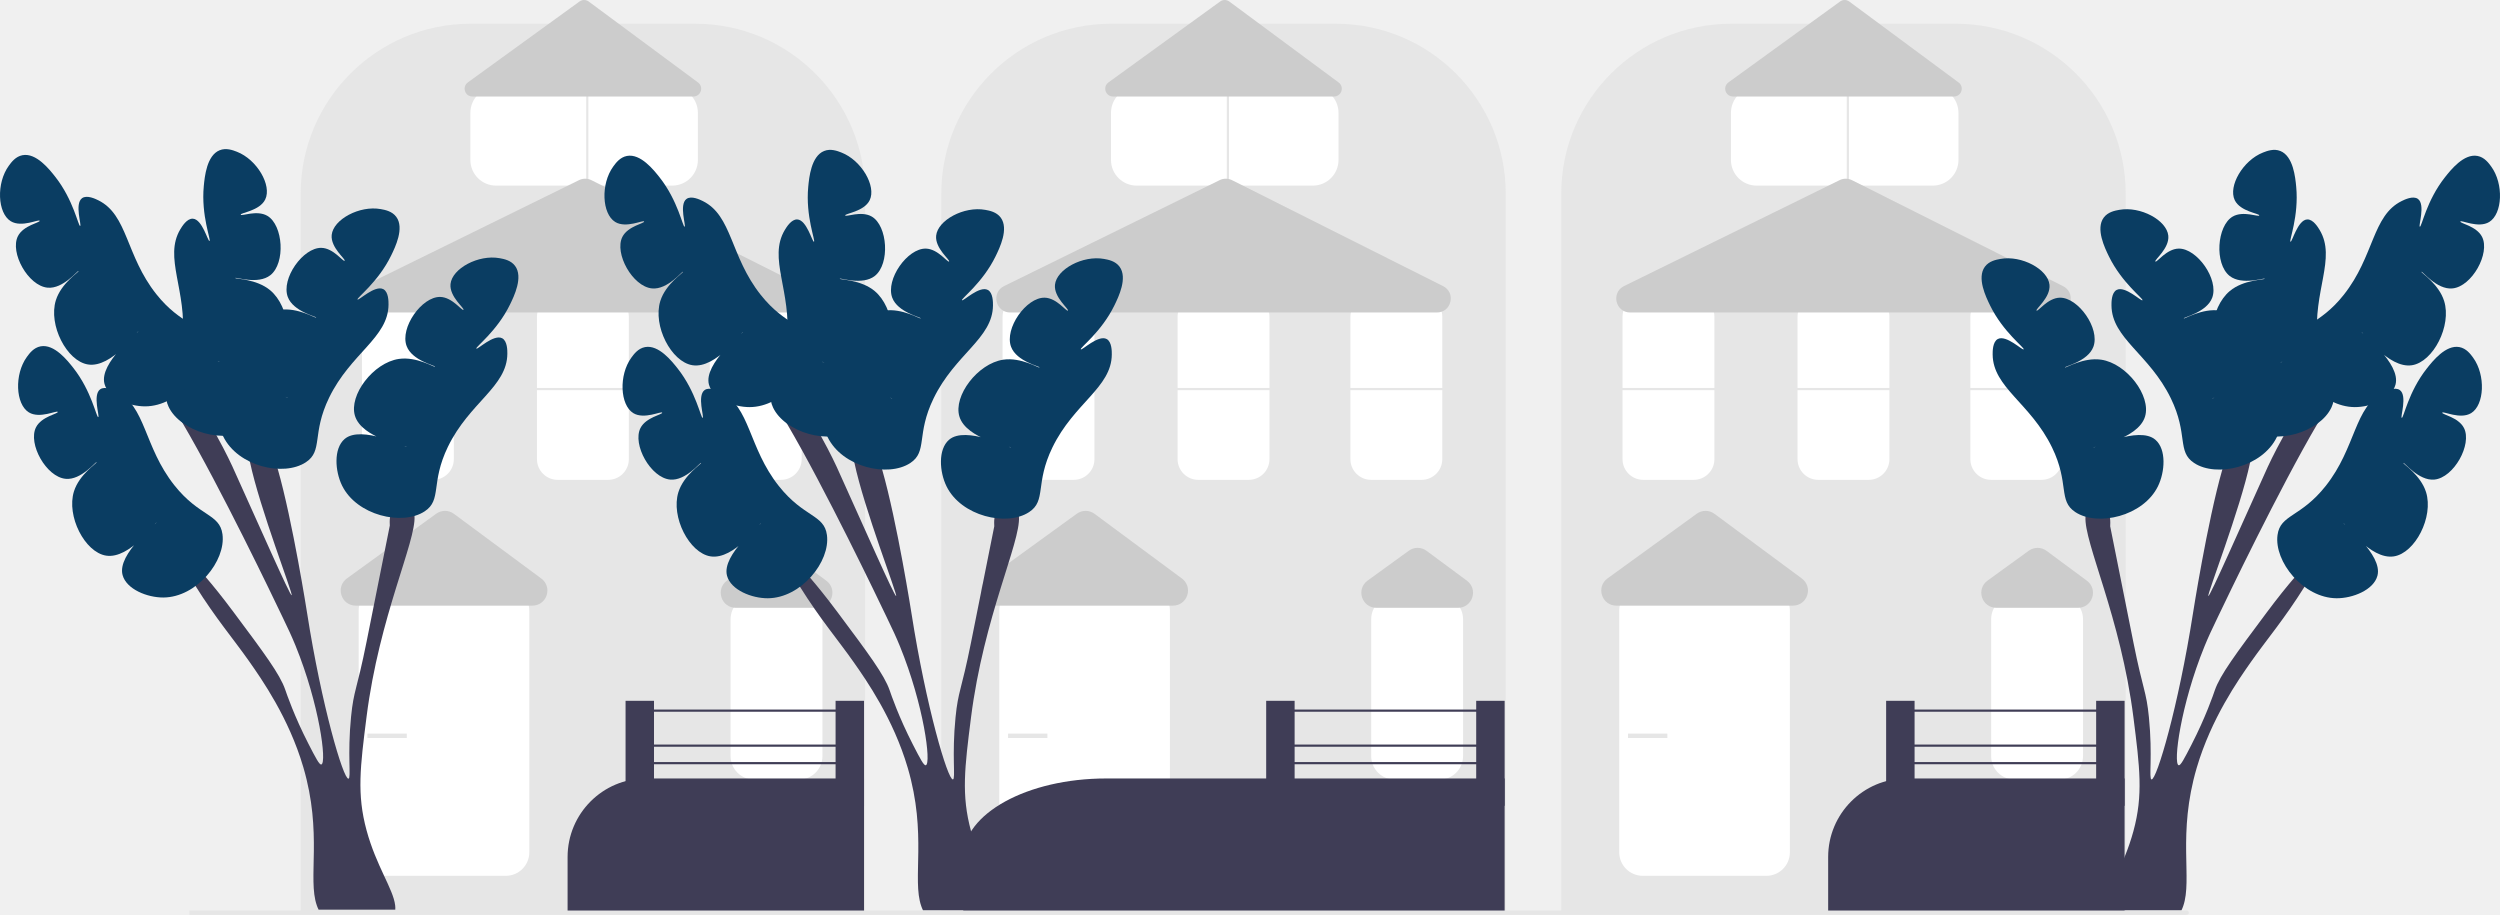
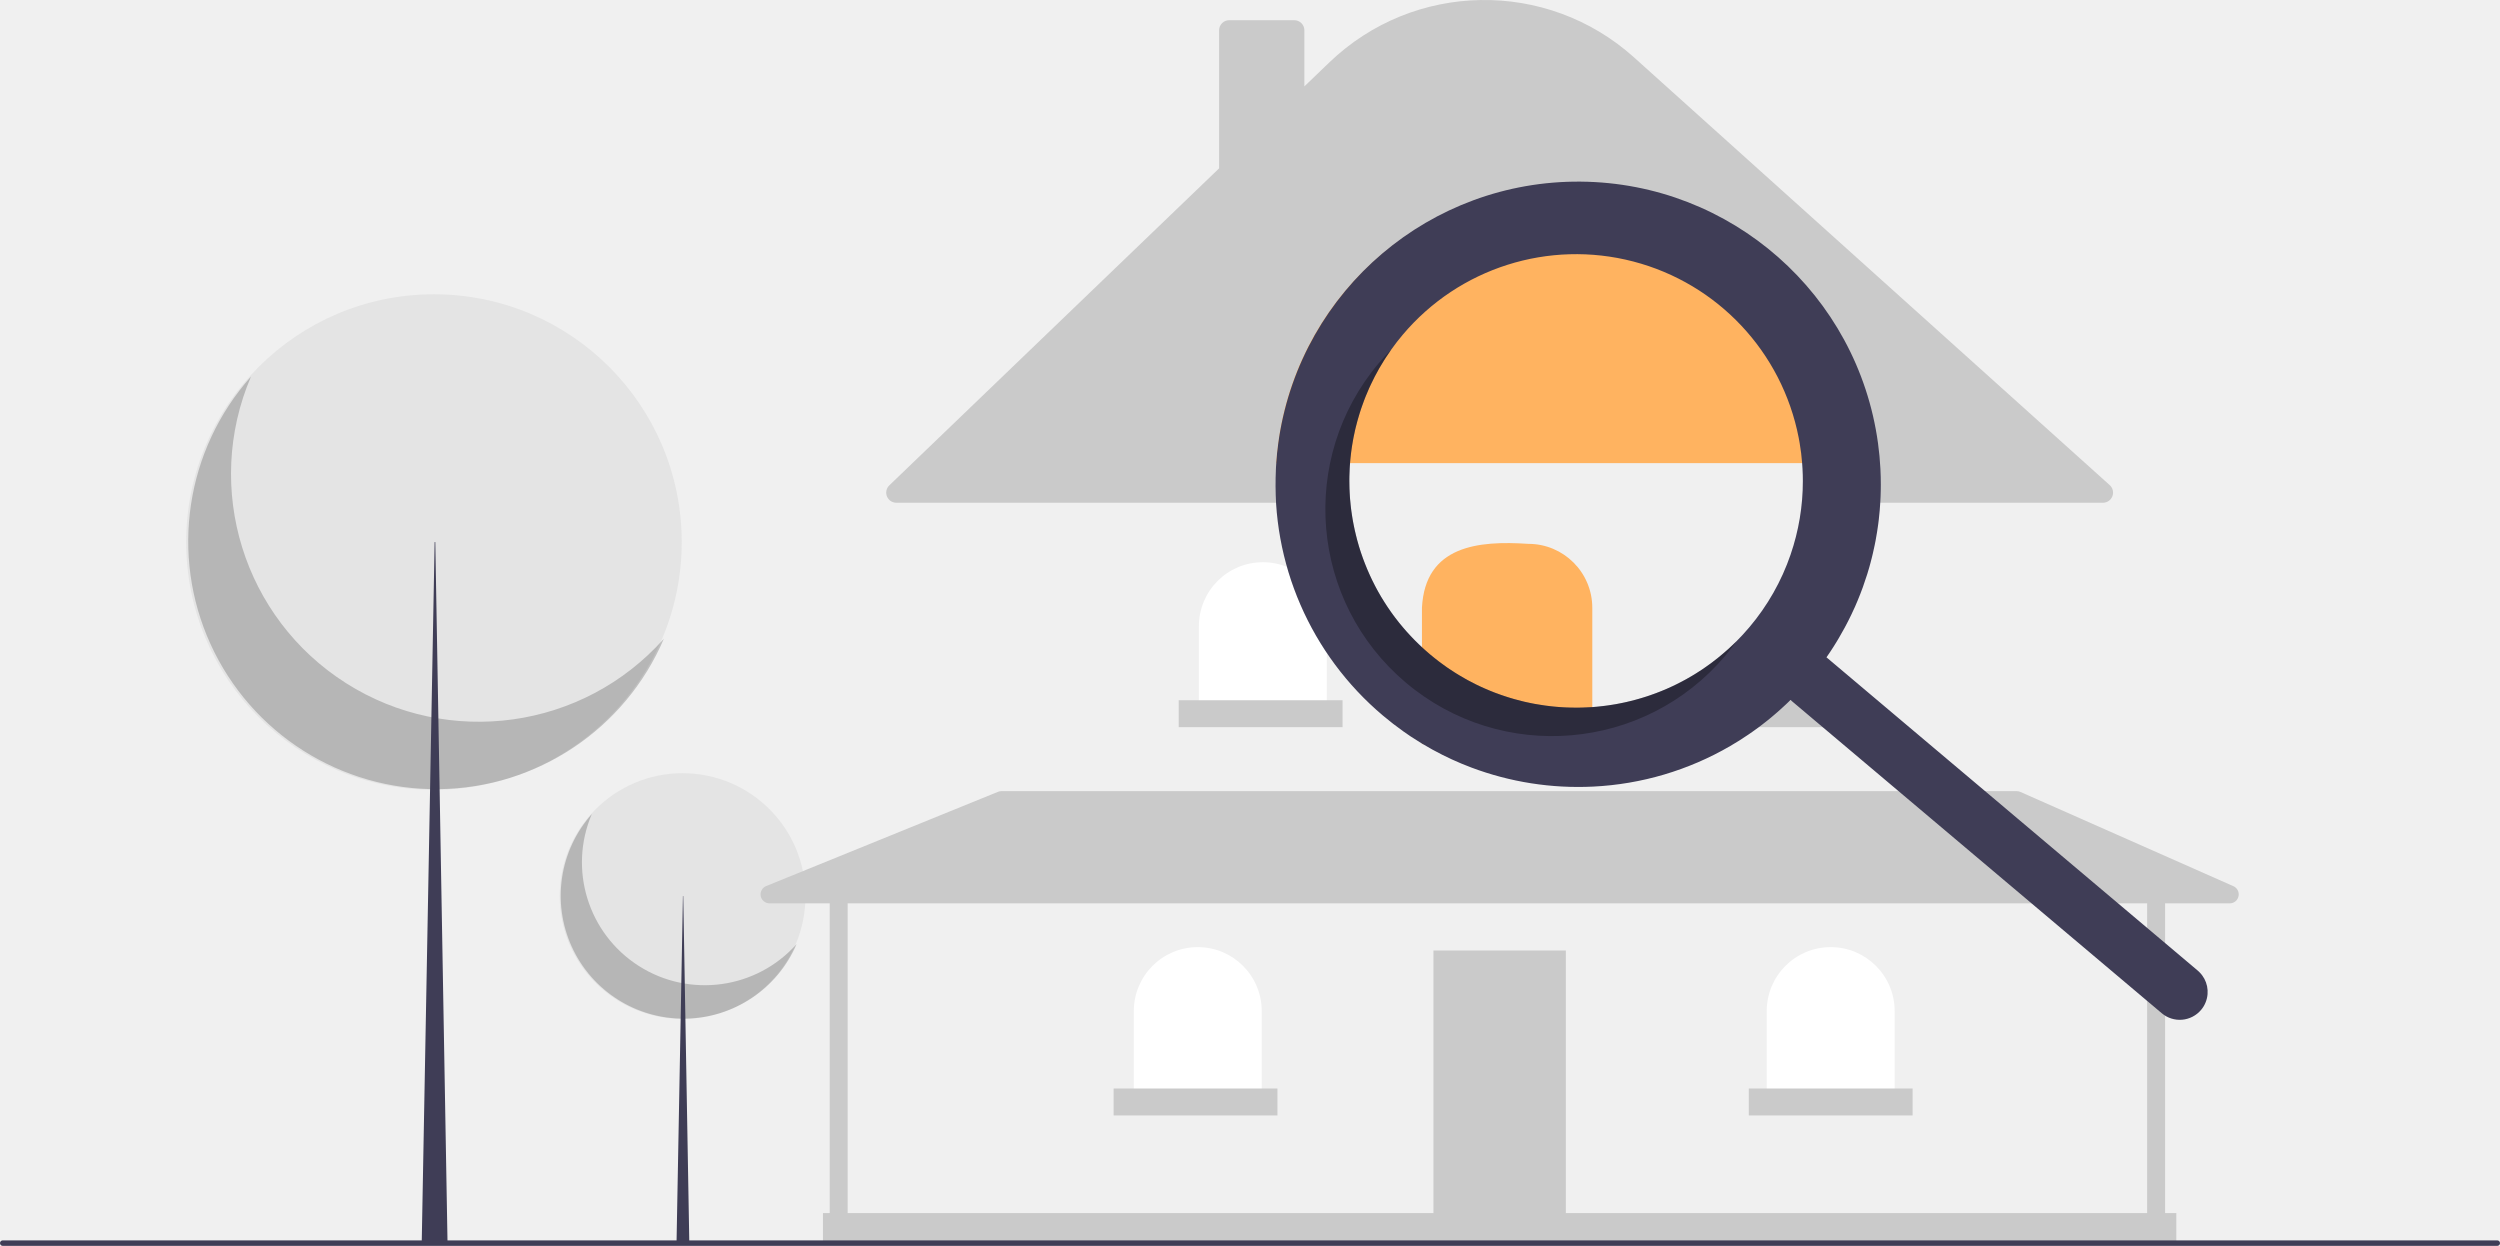
- <svg xmlns="http://www.w3.org/2000/svg" width="967.814" height="354.159" viewBox="0 0 967.814 354.159">
-   <g>
-     <path d="M582.907,353.449h-218.5V74.923c0-36.248,29.49-65.738,65.738-65.738h87.024c36.248,0,65.738,29.49,65.738,65.738V353.449Z" fill="#e6e6e6" />
-     <path d="M508.239,71.855h-68.214c-5.476,0-9.932-4.455-9.932-9.932v-18.246c0-5.477,4.455-9.932,9.932-9.932h68.214c5.477,0,9.932,4.455,9.932,9.932v18.246c0,5.477-4.455,9.932-9.932,9.932Z" fill="#fff" />
-     <rect x="407.175" y="82.441" width="136.351" height=".847" transform="translate(558.2154 -392.4859) rotate(90)" fill="#e6e6e6" />
-     <path d="M557.296,301.788h-17.378c-5.016,0-9.096-4.081-9.096-9.096v-52.948c0-5.015,4.08-9.096,9.096-9.096h17.378c5.016,0,9.096,4.081,9.096,9.096v52.948c0,5.015-4.08,9.096-9.096,9.096Z" fill="#fff" />
-     <path d="M443.812,339.052h-47.866c-5.016,0-9.096-4.081-9.096-9.096v-93.599c0-5.015,4.08-9.096,9.096-9.096h47.866c5.016,0,9.096,4.081,9.096,9.096v93.599c0,5.015-4.08,9.096-9.096,9.096Z" fill="#fff" />
-     <path d="M454.079,234.46h-68.355c-2.573,0-4.748-1.581-5.541-4.029-.793-2.447,.04-5.004,2.123-6.514l34.544-25.033c2.067-1.496,4.834-1.482,6.884,.036l33.811,25.033c2.057,1.523,2.867,4.077,2.066,6.506-.802,2.43-2.973,4-5.532,4Z" fill="#ccc" />
-     <path d="M564.416,235.307h-31.572c-2.573,0-4.748-1.581-5.541-4.029-.794-2.447,.04-5.004,2.123-6.514l15.955-11.562c2.067-1.497,4.833-1.483,6.884,.036l15.617,11.562c2.056,1.522,2.867,4.076,2.066,6.506-.802,2.43-2.973,4-5.532,4Z" fill="#ccc" />
-     <g>
-       <path d="M550.333,185.763h-19.542c-4.419,0-8.014-3.595-8.014-8.014v-55.111c0-4.419,3.595-8.014,8.014-8.014h19.542c4.419,0,8.014,3.595,8.014,8.014v55.111c0,4.419-3.595,8.014-8.014,8.014Z" fill="#fff" />
-       <path d="M483.428,185.763h-19.542c-4.419,0-8.014-3.595-8.014-8.014v-55.111c0-4.419,3.595-8.014,8.014-8.014h19.542c4.419,0,8.014,3.595,8.014,8.014v55.111c0,4.419-3.595,8.014-8.014,8.014Z" fill="#fff" />
-       <path d="M415.676,185.763h-19.542c-4.419,0-8.014-3.595-8.014-8.014v-55.111c0-4.419,3.595-8.014,8.014-8.014h19.542c4.419,0,8.014,3.595,8.014,8.014v55.111c0,4.419-3.595,8.014-8.014,8.014Z" fill="#fff" />
-       <path d="M556.231,120.975h-165.149c-2.958,0-4.769-2.095-5.251-4.17-.483-2.077,.219-4.756,2.874-6.061l83.46-41.013c1.504-.739,3.297-.732,4.797,.021l81.689,41.013c2.314,1.163,3.424,3.542,2.827,6.062-.598,2.519-2.656,4.148-5.246,4.148Z" fill="#ccc" />
-     </g>
-     <path d="M582.483,353.026h-209.577v-21.269c0-16.758,24.807-30.392,55.3-30.392h154.276v51.661Z" fill="#3f3d56" />
-     <rect x="490.171" y="271.3" width="11.01" height="40.651" fill="#3f3d56" />
-     <rect x="571.474" y="271.3" width="11.01" height="40.651" fill="#3f3d56" />
-     <rect x="499.487" y="274.687" width="75.374" height=".847" fill="#3f3d56" />
-     <rect x="383.462" y="150.193" width="182.93" height=".847" fill="#e6e6e6" />
-     <rect x="499.487" y="288.238" width="75.374" height=".847" fill="#3f3d56" />
-     <rect x="499.487" y="295.013" width="75.374" height=".847" fill="#3f3d56" />
-     <path d="M516.428,37.359h-85.542c-1.332,0-2.457-.818-2.868-2.085-.411-1.266,.021-2.589,1.099-3.371L472.346,.576c1.069-.773,2.501-.768,3.563,.019l42.312,31.327c1.064,.787,1.484,2.109,1.069,3.367-.415,1.257-1.539,2.07-2.863,2.07Z" fill="#ccc" />
-     <rect x="390.237" y="284.003" width="15.244" height="1.694" fill="#e6e6e6" />
-   </g>
-   <g>
-     <path d="M334.907,353.449H116.407V74.923c0-36.248,29.49-65.738,65.738-65.738h87.024c36.248,0,65.738,29.49,65.738,65.738V353.449Z" fill="#e6e6e6" />
-     <path d="M260.239,71.855h-68.214c-5.476,0-9.932-4.455-9.932-9.932v-18.246c0-5.477,4.455-9.932,9.932-9.932h68.214c5.477,0,9.932,4.455,9.932,9.932v18.246c0,5.477-4.455,9.932-9.932,9.932Z" fill="#fff" />
-     <rect x="159.175" y="82.441" width="136.351" height=".847" transform="translate(310.2154 -144.4859) rotate(90)" fill="#e6e6e6" />
-     <path d="M309.296,301.788h-17.378c-5.016,0-9.096-4.081-9.096-9.096v-52.948c0-5.015,4.08-9.096,9.096-9.096h17.378c5.016,0,9.096,4.081,9.096,9.096v52.948c0,5.015-4.08,9.096-9.096,9.096Z" fill="#fff" />
-     <path d="M195.812,339.052h-47.866c-5.016,0-9.096-4.081-9.096-9.096v-93.599c0-5.015,4.08-9.096,9.096-9.096h47.866c5.016,0,9.096,4.081,9.096,9.096v93.599c0,5.015-4.08,9.096-9.096,9.096Z" fill="#fff" />
-     <path d="M206.079,234.46h-68.355c-2.573,0-4.748-1.581-5.541-4.029-.793-2.447,.04-5.004,2.123-6.514l34.544-25.033c2.067-1.496,4.834-1.482,6.884,.036l33.811,25.033c2.057,1.523,2.867,4.077,2.066,6.506-.802,2.43-2.973,4-5.532,4Z" fill="#ccc" />
-     <path d="M316.416,235.307h-31.572c-2.573,0-4.748-1.581-5.541-4.029-.794-2.447,.04-5.004,2.123-6.514l15.955-11.562c2.067-1.497,4.833-1.483,6.884,.036l15.617,11.562c2.056,1.522,2.867,4.076,2.066,6.506-.802,2.43-2.973,4-5.532,4Z" fill="#ccc" />
-     <g>
-       <path d="M302.333,185.763h-19.542c-4.419,0-8.014-3.595-8.014-8.014v-55.111c0-4.419,3.595-8.014,8.014-8.014h19.542c4.419,0,8.014,3.595,8.014,8.014v55.111c0,4.419-3.595,8.014-8.014,8.014Z" fill="#fff" />
-       <path d="M235.428,185.763h-19.542c-4.419,0-8.014-3.595-8.014-8.014v-55.111c0-4.419,3.595-8.014,8.014-8.014h19.542c4.419,0,8.014,3.595,8.014,8.014v55.111c0,4.419-3.595,8.014-8.014,8.014Z" fill="#fff" />
-       <path d="M167.676,185.763h-19.542c-4.419,0-8.014-3.595-8.014-8.014v-55.111c0-4.419,3.595-8.014,8.014-8.014h19.542c4.419,0,8.014,3.595,8.014,8.014v55.111c0,4.419-3.595,8.014-8.014,8.014Z" fill="#fff" />
-       <path d="M308.231,120.975H143.082c-2.958,0-4.769-2.095-5.251-4.17-.483-2.077,.219-4.756,2.874-6.061l83.46-41.013c1.504-.739,3.297-.732,4.797,.021l81.689,41.013c2.314,1.163,3.424,3.542,2.827,6.062-.598,2.519-2.656,4.148-5.246,4.148Z" fill="#ccc" />
-     </g>
-     <path d="M334.483,353.026h-114.755v-21.269c0-16.758,13.583-30.392,30.28-30.392h84.475v51.661Z" fill="#3f3d56" />
-     <rect x="242.171" y="271.3" width="11.01" height="40.651" fill="#3f3d56" />
-     <rect x="323.474" y="271.3" width="11.01" height="40.651" fill="#3f3d56" />
-     <rect x="251.487" y="274.687" width="75.374" height=".847" fill="#3f3d56" />
-     <rect x="135.462" y="150.193" width="182.93" height=".847" fill="#e6e6e6" />
-     <rect x="251.487" y="288.238" width="75.374" height=".847" fill="#3f3d56" />
-     <rect x="251.487" y="295.013" width="75.374" height=".847" fill="#3f3d56" />
-     <path d="M268.428,37.359h-85.542c-1.332,0-2.457-.818-2.868-2.085-.411-1.266,.021-2.589,1.099-3.371L224.346,.576c1.069-.773,2.501-.768,3.563,.019l42.312,31.327c1.064,.787,1.484,2.109,1.069,3.367-.415,1.257-1.539,2.07-2.863,2.07Z" fill="#ccc" />
-     <rect x="142.237" y="284.003" width="15.244" height="1.694" fill="#e6e6e6" />
-   </g>
-   <g>
-     <path d="M822.907,353.449h-218.5V74.923c0-36.248,29.49-65.738,65.738-65.738h87.024c36.248,0,65.738,29.49,65.738,65.738V353.449Z" fill="#e6e6e6" />
-     <path d="M748.239,71.855h-68.214c-5.476,0-9.932-4.455-9.932-9.932v-18.246c0-5.477,4.455-9.932,9.932-9.932h68.214c5.477,0,9.932,4.455,9.932,9.932v18.246c0,5.477-4.455,9.932-9.932,9.932Z" fill="#fff" />
-     <rect x="647.175" y="82.441" width="136.351" height=".847" transform="translate(798.2154 -632.4859) rotate(90)" fill="#e6e6e6" />
-     <path d="M797.296,301.788h-17.378c-5.016,0-9.096-4.081-9.096-9.096v-52.948c0-5.015,4.08-9.096,9.096-9.096h17.378c5.016,0,9.096,4.081,9.096,9.096v52.948c0,5.015-4.08,9.096-9.096,9.096Z" fill="#fff" />
-     <path d="M683.812,339.052h-47.866c-5.016,0-9.096-4.081-9.096-9.096v-93.599c0-5.015,4.08-9.096,9.096-9.096h47.866c5.016,0,9.096,4.081,9.096,9.096v93.599c0,5.015-4.08,9.096-9.096,9.096Z" fill="#fff" />
-     <path d="M694.079,234.46h-68.355c-2.573,0-4.748-1.581-5.541-4.029-.793-2.447,.04-5.004,2.123-6.514l34.544-25.033c2.067-1.496,4.834-1.482,6.884,.036l33.811,25.033c2.057,1.523,2.867,4.077,2.066,6.506-.802,2.43-2.973,4-5.532,4Z" fill="#ccc" />
-     <path d="M804.416,235.307h-31.572c-2.573,0-4.748-1.581-5.541-4.029-.794-2.447,.04-5.004,2.123-6.514l15.955-11.562c2.067-1.497,4.833-1.483,6.884,.036l15.617,11.562c2.056,1.522,2.867,4.076,2.066,6.506-.802,2.43-2.973,4-5.532,4Z" fill="#ccc" />
-     <g>
-       <path d="M790.333,185.763h-19.542c-4.419,0-8.014-3.595-8.014-8.014v-55.111c0-4.419,3.595-8.014,8.014-8.014h19.542c4.419,0,8.014,3.595,8.014,8.014v55.111c0,4.419-3.595,8.014-8.014,8.014Z" fill="#fff" />
-       <path d="M723.428,185.763h-19.542c-4.419,0-8.014-3.595-8.014-8.014v-55.111c0-4.419,3.595-8.014,8.014-8.014h19.542c4.419,0,8.014,3.595,8.014,8.014v55.111c0,4.419-3.595,8.014-8.014,8.014Z" fill="#fff" />
-       <path d="M655.676,185.763h-19.542c-4.419,0-8.014-3.595-8.014-8.014v-55.111c0-4.419,3.595-8.014,8.014-8.014h19.542c4.419,0,8.014,3.595,8.014,8.014v55.111c0,4.419-3.595,8.014-8.014,8.014Z" fill="#fff" />
-       <path d="M796.231,120.975h-165.149c-2.958,0-4.769-2.095-5.251-4.17-.483-2.077,.219-4.756,2.874-6.061l83.46-41.013c1.504-.739,3.297-.732,4.797,.021l81.689,41.013c2.314,1.163,3.424,3.542,2.827,6.062-.598,2.519-2.656,4.148-5.246,4.148Z" fill="#ccc" />
-     </g>
-     <path d="M822.483,353.026h-114.755v-21.269c0-16.758,13.583-30.392,30.28-30.392h84.475v51.661Z" fill="#3f3d56" />
-     <rect x="730.171" y="271.3" width="11.01" height="40.651" fill="#3f3d56" />
-     <rect x="811.474" y="271.3" width="11.01" height="40.651" fill="#3f3d56" />
-     <rect x="739.487" y="274.687" width="75.374" height=".847" fill="#3f3d56" />
-     <rect x="623.462" y="150.193" width="182.93" height=".847" fill="#e6e6e6" />
-     <rect x="739.487" y="288.238" width="75.374" height=".847" fill="#3f3d56" />
-     <rect x="739.487" y="295.013" width="75.374" height=".847" fill="#3f3d56" />
-     <path d="M756.428,37.359h-85.542c-1.332,0-2.457-.818-2.868-2.085-.411-1.266,.021-2.589,1.099-3.371L712.346,.576c1.069-.773,2.501-.768,3.563,.019l42.312,31.327c1.064,.787,1.484,2.109,1.069,3.367-.415,1.257-1.539,2.07-2.863,2.07Z" fill="#ccc" />
-     <rect x="630.237" y="284.003" width="15.244" height="1.694" fill="#e6e6e6" />
-   </g>
-   <g>
-     <path d="M152.977,350.479c.07,.59,.09,1.14,.05,1.68h-29.69c-.27-.54-.5-1.1-.7-1.68-3.63-10.43,2.34-27.79-5.23-53.53-5.62-19.1-16.11-34.04-21-41-6.01-8.56-12.82-16.46-20.71-29.08-1.71-2.73-3.47-5.69-5.29-8.92-.61-1.08-7.64-13.61-7-14,.3-.18,2.16,2.35,2.79,3.2,5.56,7.52,8.79,10.81,13.42,16.22,2.81,3.28,6.13,7.33,10.79,13.58,11.95,16.01,17.92,24.01,20,30,.55,1.6,3.48,10.26,9,21,2.82,5.48,4.23,8.22,5,8,2.18-.63-.76-23.32-10-46-1.58-3.86-2.76-6.33-5-11-3.64-7.62-23.91-49.97-38.81-75.32-1.87-3.19-3.66-6.1-5.31-8.65-.32-.48-.63-.95-.93-1.4-2.08-3.1-3.92-5.55-5.45-7.13-.81-.84-2.87-3.22-7-8-1.64-1.9-2.84-3.31-3.65-4.34-.12-.15-.23-.3-.32-.43-.98-1.28-1.26-1.9-1.03-2.23,.33-.47,1.6-.2,2.99,.29,.15,.05,.31,.11,.46,.17,1.51,.56,3.04,1.29,3.55,1.54,4.68,2.25,9.25,6.28,13.48,11.07,1.57,1.77,3.08,3.64,4.54,5.56,4.7,6.2,8.8,12.95,11.9,18.5,3.8,6.84,6.08,11.87,6.08,11.87,10.61,23.43,22.38,50.23,23,50,.68-.25-12.37-33.61-16.17-51.73-1.27-6.07-1.5-10.43,.17-11.27,.06-.03,.12-.06,.19-.08,.26-.09,.5-.08,.63-.07,0,0,1.55-.2,3.18,.15,2.03,.44,4.34,6.09,6.59,14.02,5.85,20.44,11.41,55.98,11.41,55.98,5.56,35.55,14,64.32,16,64,1.11-.18-.48-9.11,1-24,1.04-10.44,2.22-10.12,6-29,6-29.95,9-44.92,9-45-.03-.63-.11-1.9,.08-3.22,.2-1.43,.71-2.93,1.92-3.78,1.84-1.3,4.8-.74,6,0,.96,.6,1.45,1.7,1.56,3.28,.66,9.94-13.62,38.76-18.56,77.72-2.46,19.41-3.81,30,0,44,3.77,13.88,10.34,22.72,11.07,29.03Z" fill="#3f3d56" />
-     <path d="M193.407,99.949c-8.204-1.493-18.393,3.999-19,10-.5,4.94,5.572,9.45,5,10-.535,.514-4.297-4.907-9-5-7.106-.141-15.635,11.894-13,19,2.115,5.704,11.18,7.57,11,8-.169,.406-7.075-4.021-14-3-9.915,1.462-19.409,14.024-17,22,2.692,8.912,20.116,11.671,20,12-.122,.348-17.537-8.568-24-3-4.335,3.735-3.713,12.441-1,18,5.663,11.604,23.33,15.716,32,10,6.741-4.444,2.195-10.975,9-25,8.357-17.223,22.89-23.199,23-36,.01-1.164,.042-4.912-2-6-3.262-1.737-9.556,4.514-10,4-.48-.556,7.946-6.644,13-17,1.59-3.257,5.206-10.668,2-15-1.632-2.205-4.359-2.701-6-3Z" fill="#0a3d62" />
-     <path d="M147.407,80.949c-8.204-1.493-18.393,3.999-19,10-.5,4.94,5.572,9.45,5,10-.535,.514-4.297-4.907-9-5-7.106-.141-15.635,11.894-13,19,2.115,5.704,11.18,7.57,11,8-.169,.406-7.075-4.021-14-3-9.915,1.462-19.409,14.024-17,22,2.692,8.912,20.116,11.671,20,12-.122,.348-17.537-8.568-24-3-4.335,3.735-3.713,12.441-1,18,5.663,11.604,23.33,15.716,32,10,6.741-4.444,2.195-10.975,9-25,8.357-17.223,22.89-23.199,23-36,.01-1.164,.042-4.912-2-6-3.262-1.737-9.556,4.514-10,4-.48-.556,7.946-6.644,13-17,1.59-3.257,5.206-10.668,2-15-1.632-2.205-4.359-2.701-6-3Z" fill="#0a3d62" />
-     <path d="M91.705,58.745c7.776,3.011,13.598,13.014,10.982,18.45-2.153,4.474-9.687,5.15-9.486,5.918,.188,.717,6.227-1.941,10.286,.435,6.134,3.59,7.124,18.308,1.166,22.992-4.783,3.76-13.487,.618-13.559,1.079-.067,.434,8.134,.265,13.506,4.752,7.692,6.424,9.23,22.095,3.011,27.639-6.949,6.195-23.25-.55-23.323-.209-.077,.36,19.43,1.85,22.035,9.973,1.747,5.449-3.329,12.549-8.546,15.873-10.889,6.939-28.103,1.221-32.513-8.181-3.429-7.31,3.858-10.506,5.378-26.021,1.867-19.052-7.408-31.737-.818-42.712,.599-.998,2.529-4.212,4.839-4.073,3.689,.222,5.793,8.84,6.44,8.633,.7-.224-3.308-9.815-2.21-21.287,.345-3.608,1.131-11.817,6.127-13.837,2.544-1.029,5.128-.028,6.684,.574Z" fill="#0a3d62" />
-     <path d="M3.398,64.184c-4.903,6.745-4.374,18.308,.771,21.457,4.235,2.593,10.932-.922,11.179-.169,.231,.705-6.285,1.744-8.408,5.941-3.209,6.342,3.937,19.247,11.482,19.954,6.057,.568,11.669-6.791,11.979-6.442,.292,.329-6.692,4.631-8.775,11.314-2.983,9.568,4.22,23.571,12.451,24.859,9.197,1.44,19.24-13.064,19.486-12.817,.26,.261-15.326,12.086-13.112,20.325,1.485,5.526,9.599,8.741,15.786,8.707,12.912-.071,24.279-14.206,22.888-24.497-1.081-8.002-8.937-6.738-18.624-18.952-11.895-14.999-10.977-30.686-22.464-36.337-1.045-.514-4.408-2.168-6.274-.8-2.98,2.186-.077,10.569-.733,10.745-.709,.191-2.54-10.041-9.68-19.086-2.246-2.845-7.355-9.318-12.649-8.307-2.695,.514-4.324,2.756-5.305,4.105Z" fill="#0a3d62" />
-     <path d="M10.398,138.184c-4.903,6.745-4.374,18.308,.771,21.457,4.235,2.593,10.932-.922,11.179-.169,.231,.705-6.285,1.744-8.408,5.941-3.209,6.342,3.937,19.247,11.482,19.954,6.057,.568,11.669-6.791,11.979-6.442,.292,.329-6.692,4.631-8.775,11.314-2.983,9.568,4.22,23.571,12.451,24.859,9.197,1.44,19.24-13.064,19.486-12.817,.26,.261-15.326,12.086-13.112,20.325,1.485,5.526,9.599,8.741,15.786,8.707,12.912-.071,24.279-14.206,22.888-24.497-1.081-8.002-8.937-6.738-18.624-18.952-11.895-14.999-10.977-30.686-22.464-36.337-1.045-.514-4.408-2.168-6.274-.8-2.98,2.186-.077,10.569-.733,10.745-.709,.191-2.54-10.041-9.68-19.086-2.246-2.845-7.355-9.318-12.649-8.307-2.695,.514-4.324,2.756-5.305,4.105Z" fill="#0a3d62" />
-   </g>
-   <g>
-     <path d="M386.977,350.769c.07,.59,.09,1.14,.05,1.68h-29.69c-.27-.54-.5-1.1-.7-1.68-3.63-10.43,2.34-27.79-5.23-53.53-5.62-19.1-16.11-34.04-21-41-6.01-8.56-12.82-16.46-20.71-29.08-1.71-2.73-3.47-5.69-5.29-8.92-.61-1.08-7.64-13.61-7-14,.3-.18,2.16,2.35,2.79,3.2,5.56,7.52,8.79,10.81,13.42,16.22,2.81,3.28,6.13,7.33,10.79,13.58,11.95,16.01,17.92,24.01,20,30,.55,1.6,3.48,10.26,9,21,2.82,5.48,4.23,8.22,5,8,2.18-.63-.76-23.32-10-46-1.58-3.86-2.76-6.33-5-11-3.64-7.62-23.91-49.97-38.81-75.32-1.87-3.19-3.66-6.1-5.31-8.65-.32-.48-.63-.95-.93-1.4-2.08-3.1-3.92-5.55-5.45-7.13-.81-.84-2.87-3.22-7-8-1.64-1.9-2.84-3.31-3.65-4.34-.12-.15-.23-.3-.32-.43-.98-1.28-1.26-1.9-1.03-2.23,.33-.47,1.6-.2,2.99,.29,.15,.05,.31,.11,.46,.17,1.51,.56,3.04,1.29,3.55,1.54,4.68,2.25,9.25,6.28,13.48,11.07,1.57,1.77,3.08,3.64,4.54,5.56,4.7,6.2,8.8,12.95,11.9,18.5,3.8,6.84,6.08,11.87,6.08,11.87,10.61,23.43,22.38,50.23,23,50,.68-.25-12.37-33.61-16.17-51.73-1.27-6.07-1.5-10.43,.17-11.27,.06-.03,.12-.06,.19-.08,.26-.09,.5-.08,.63-.07,0,0,1.55-.2,3.18,.15,2.03,.44,4.34,6.09,6.59,14.02,5.85,20.44,11.41,55.98,11.41,55.98,5.56,35.55,14,64.32,16,64,1.11-.18-.48-9.11,1-24,1.04-10.44,2.22-10.12,6-29,6-29.95,9-44.92,9-45-.03-.63-.11-1.9,.08-3.22,.2-1.43,.71-2.93,1.92-3.78,1.84-1.3,4.8-.74,6,0,.96,.6,1.45,1.7,1.56,3.28,.66,9.94-13.62,38.76-18.56,77.72-2.46,19.41-3.81,30,0,44,3.77,13.88,10.34,22.72,11.07,29.03Z" fill="#3f3d56" />
-     <path d="M427.407,100.239c-8.204-1.493-18.393,3.999-19,10-.5,4.94,5.572,9.45,5,10-.535,.514-4.297-4.907-9-5-7.106-.141-15.635,11.894-13,19,2.115,5.704,11.18,7.57,11,8-.169,.406-7.075-4.021-14-3-9.915,1.462-19.409,14.024-17,22,2.692,8.912,20.116,11.671,20,12-.122,.348-17.537-8.568-24-3-4.335,3.735-3.713,12.441-1,18,5.663,11.604,23.33,15.716,32,10,6.741-4.444,2.195-10.975,9-25,8.357-17.223,22.89-23.199,23-36,.01-1.164,.042-4.912-2-6-3.262-1.737-9.556,4.514-10,4-.48-.556,7.946-6.644,13-17,1.59-3.257,5.206-10.668,2-15-1.632-2.205-4.359-2.701-6-3Z" fill="#0a3d62" />
-     <path d="M381.407,81.239c-8.204-1.493-18.393,3.999-19,10-.5,4.94,5.572,9.45,5,10-.535,.514-4.297-4.907-9-5-7.106-.141-15.635,11.894-13,19,2.115,5.704,11.18,7.57,11,8-.169,.406-7.075-4.021-14-3-9.915,1.462-19.409,14.024-17,22,2.692,8.912,20.116,11.671,20,12-.122,.348-17.537-8.568-24-3-4.335,3.735-3.713,12.441-1,18,5.663,11.604,23.33,15.716,32,10,6.741-4.444,2.195-10.975,9-25,8.357-17.223,22.89-23.199,23-36,.01-1.164,.042-4.912-2-6-3.262-1.737-9.556,4.514-10,4-.48-.556,7.946-6.644,13-17,1.59-3.257,5.206-10.668,2-15-1.632-2.205-4.359-2.701-6-3Z" fill="#0a3d62" />
-     <path d="M325.705,59.035c7.776,3.011,13.598,13.014,10.982,18.45-2.153,4.474-9.687,5.15-9.486,5.918,.188,.717,6.227-1.941,10.286,.435,6.134,3.59,7.124,18.308,1.166,22.992-4.783,3.76-13.487,.618-13.559,1.079-.067,.434,8.134,.265,13.506,4.752,7.692,6.424,9.23,22.095,3.011,27.639-6.949,6.195-23.25-.55-23.323-.209-.077,.36,19.43,1.85,22.035,9.973,1.747,5.449-3.329,12.549-8.546,15.873-10.889,6.939-28.103,1.221-32.513-8.181-3.429-7.31,3.858-10.506,5.378-26.021,1.867-19.052-7.408-31.737-.818-42.712,.599-.998,2.529-4.212,4.839-4.073,3.689,.222,5.793,8.84,6.44,8.633,.7-.224-3.308-9.815-2.21-21.287,.345-3.608,1.131-11.817,6.127-13.837,2.544-1.029,5.128-.028,6.684,.574Z" fill="#0a3d62" />
-     <path d="M237.398,64.474c-4.903,6.745-4.374,18.308,.771,21.457,4.235,2.593,10.932-.922,11.179-.169,.231,.705-6.285,1.744-8.408,5.941-3.209,6.342,3.937,19.247,11.482,19.954,6.057,.568,11.669-6.791,11.979-6.442,.292,.329-6.692,4.631-8.775,11.314-2.983,9.568,4.22,23.571,12.451,24.859,9.197,1.44,19.24-13.064,19.486-12.817,.26,.261-15.326,12.086-13.112,20.325,1.485,5.526,9.599,8.741,15.786,8.707,12.912-.071,24.279-14.206,22.888-24.497-1.081-8.002-8.937-6.738-18.624-18.952-11.895-14.999-10.977-30.686-22.464-36.337-1.045-.514-4.408-2.168-6.274-.8-2.98,2.186-.077,10.569-.733,10.745-.709,.191-2.54-10.041-9.68-19.086-2.246-2.845-7.355-9.318-12.649-8.307-2.695,.514-4.324,2.756-5.305,4.105Z" fill="#0a3d62" />
-     <path d="M244.398,138.474c-4.903,6.745-4.374,18.308,.771,21.457,4.235,2.593,10.932-.922,11.179-.169,.231,.705-6.285,1.744-8.408,5.941-3.209,6.342,3.937,19.247,11.482,19.954,6.057,.568,11.669-6.791,11.979-6.442,.292,.329-6.692,4.631-8.775,11.314-2.983,9.568,4.22,23.571,12.451,24.859,9.197,1.44,19.24-13.064,19.486-12.817,.26,.261-15.326,12.086-13.112,20.325,1.485,5.526,9.599,8.741,15.786,8.707,12.912-.071,24.279-14.206,22.888-24.497-1.081-8.002-8.937-6.738-18.624-18.952-11.895-14.999-10.977-30.686-22.464-36.337-1.045-.514-4.408-2.168-6.274-.8-2.98,2.186-.077,10.569-.733,10.745-.709,.191-2.54-10.041-9.68-19.086-2.246-2.845-7.355-9.318-12.649-8.307-2.695,.514-4.324,2.756-5.305,4.105Z" fill="#0a3d62" />
-   </g>
-   <g>
-     <path d="M814.837,350.769c-.07,.59-.09,1.14-.05,1.68h29.69c.27-.54,.5-1.1,.7-1.68,3.63-10.43-2.34-27.79,5.23-53.53,5.62-19.1,16.11-34.04,21-41,6.01-8.56,12.82-16.46,20.71-29.08,1.71-2.73,3.47-5.69,5.29-8.92,.61-1.08,7.64-13.61,7-14-.3-.18-2.16,2.35-2.79,3.2-5.56,7.52-8.79,10.81-13.42,16.22-2.81,3.28-6.13,7.33-10.79,13.58-11.95,16.01-17.92,24.01-20,30-.55,1.6-3.48,10.26-9,21-2.82,5.48-4.23,8.22-5,8-2.18-.63,.76-23.32,10-46,1.58-3.86,2.76-6.33,5-11,3.64-7.62,23.91-49.97,38.81-75.32,1.87-3.19,3.66-6.1,5.31-8.65,.32-.48,.63-.95,.93-1.4,2.08-3.1,3.92-5.55,5.45-7.13,.81-.84,2.87-3.22,7-8,1.64-1.9,2.84-3.31,3.65-4.34,.12-.15,.23-.3,.32-.43,.98-1.28,1.26-1.9,1.03-2.23-.33-.47-1.6-.2-2.99,.29-.15,.05-.31,.11-.46,.17-1.51,.56-3.04,1.29-3.55,1.54-4.68,2.25-9.25,6.28-13.48,11.07-1.57,1.77-3.08,3.64-4.54,5.56-4.7,6.2-8.8,12.95-11.9,18.5-3.8,6.84-6.08,11.87-6.08,11.87-10.61,23.43-22.38,50.23-23,50-.68-.25,12.37-33.61,16.17-51.73,1.27-6.07,1.5-10.43-.17-11.27-.06-.03-.12-.06-.19-.08-.26-.09-.5-.08-.63-.07,0,0-1.55-.2-3.18,.15-2.03,.44-4.34,6.09-6.59,14.02-5.85,20.44-11.41,55.98-11.41,55.98-5.56,35.55-14,64.32-16,64-1.11-.18,.48-9.11-1-24-1.04-10.44-2.22-10.12-6-29-6-29.95-9-44.92-9-45,.03-.63,.11-1.9-.08-3.22-.2-1.43-.71-2.93-1.92-3.78-1.84-1.3-4.8-.74-6,0-.96,.6-1.45,1.7-1.56,3.28-.66,9.94,13.62,38.76,18.56,77.72,2.46,19.41,3.81,30,0,44-3.77,13.88-10.34,22.72-11.07,29.03Z" fill="#3f3d56" />
-     <path d="M774.407,100.239c8.204-1.493,18.393,3.999,19,10,.5,4.94-5.572,9.45-5,10,.535,.514,4.297-4.907,9-5,7.106-.141,15.635,11.894,13,19-2.115,5.704-11.18,7.57-11,8,.169,.406,7.075-4.021,14-3,9.915,1.462,19.409,14.024,17,22-2.692,8.912-20.116,11.671-20,12,.122,.348,17.537-8.568,24-3,4.335,3.735,3.713,12.441,1,18-5.663,11.604-23.33,15.716-32,10-6.741-4.444-2.195-10.975-9-25-8.357-17.223-22.89-23.199-23-36-.01-1.164-.042-4.912,2-6,3.262-1.737,9.556,4.514,10,4,.48-.556-7.946-6.644-13-17-1.59-3.257-5.206-10.668-2-15,1.632-2.205,4.359-2.701,6-3Z" fill="#0a3d62" />
-     <path d="M820.407,81.239c8.204-1.493,18.393,3.999,19,10,.5,4.94-5.572,9.45-5,10,.535,.514,4.297-4.907,9-5,7.106-.141,15.635,11.894,13,19-2.115,5.704-11.18,7.57-11,8,.169,.406,7.075-4.021,14-3,9.915,1.462,19.409,14.024,17,22-2.692,8.912-20.116,11.671-20,12,.122,.348,17.537-8.568,24-3,4.335,3.735,3.713,12.441,1,18-5.663,11.604-23.33,15.716-32,10-6.741-4.444-2.195-10.975-9-25-8.357-17.223-22.89-23.199-23-36-.01-1.164-.042-4.912,2-6,3.262-1.737,9.556,4.514,10,4,.48-.556-7.946-6.644-13-17-1.59-3.257-5.206-10.668-2-15,1.632-2.205,4.359-2.701,6-3Z" fill="#0a3d62" />
-     <path d="M876.109,59.035c-7.776,3.011-13.598,13.014-10.982,18.45,2.153,4.474,9.687,5.15,9.486,5.918-.188,.717-6.227-1.941-10.286,.435-6.134,3.59-7.124,18.308-1.166,22.992,4.783,3.76,13.487,.618,13.559,1.079,.067,.434-8.134,.265-13.506,4.752-7.692,6.424-9.23,22.095-3.011,27.639,6.949,6.195,23.25-.55,23.323-.209,.077,.36-19.43,1.85-22.035,9.973-1.747,5.449,3.329,12.549,8.546,15.873,10.889,6.939,28.103,1.221,32.513-8.181,3.429-7.31-3.858-10.506-5.378-26.021-1.867-19.052,7.408-31.737,.818-42.712-.599-.998-2.529-4.212-4.839-4.073-3.689,.222-5.793,8.84-6.44,8.633-.7-.224,3.308-9.815,2.21-21.287-.345-3.608-1.131-11.817-6.127-13.837-2.544-1.029-5.128-.028-6.684,.574Z" fill="#0a3d62" />
-     <path d="M964.416,64.474c4.903,6.745,4.374,18.308-.771,21.457-4.235,2.593-10.932-.922-11.179-.169-.231,.705,6.285,1.744,8.408,5.941,3.209,6.342-3.937,19.247-11.482,19.954-6.057,.568-11.669-6.791-11.979-6.442-.292,.329,6.692,4.631,8.775,11.314,2.983,9.568-4.22,23.571-12.451,24.859-9.197,1.44-19.24-13.064-19.486-12.817-.26,.261,15.326,12.086,13.112,20.325-1.485,5.526-9.599,8.741-15.786,8.707-12.912-.071-24.279-14.206-22.888-24.497,1.081-8.002,8.937-6.738,18.624-18.952,11.895-14.999,10.977-30.686,22.464-36.337,1.045-.514,4.408-2.168,6.274-.8,2.98,2.186,.077,10.569,.733,10.745,.709,.191,2.54-10.041,9.68-19.086,2.246-2.845,7.355-9.318,12.649-8.307,2.695,.514,4.324,2.756,5.305,4.105Z" fill="#0a3d62" />
-     <path d="M957.416,138.474c4.903,6.745,4.374,18.308-.771,21.457-4.235,2.593-10.932-.922-11.179-.169-.231,.705,6.285,1.744,8.408,5.941,3.209,6.342-3.937,19.247-11.482,19.954-6.057,.568-11.669-6.791-11.979-6.442-.292,.329,6.692,4.631,8.775,11.314,2.983,9.568-4.22,23.571-12.451,24.859-9.197,1.44-19.24-13.064-19.486-12.817-.26,.261,15.326,12.086,13.112,20.325-1.485,5.526-9.599,8.741-15.786,8.707-12.912-.071-24.279-14.206-22.888-24.497,1.081-8.002,8.937-6.738,18.624-18.952,11.895-14.999,10.977-30.686,22.464-36.337,1.045-.514,4.408-2.168,6.274-.8,2.98,2.186,.077,10.569,.733,10.745,.709,.191,2.54-10.041,9.68-19.086,2.246-2.845,7.355-9.318,12.649-8.307,2.695,.514,4.324,2.756,5.305,4.105Z" fill="#0a3d62" />
-   </g>
-   <path d="M847.357,353.319c0,.47-.37,.84-.84,.84H73.317v-1.68H846.517c.47,0,.84,.38,.84,.84Z" fill="#e6e6e6" />
+ <svg xmlns="http://www.w3.org/2000/svg" data-name="Layer 1" width="909" height="453" viewBox="0 0 909 453">
+   <circle cx="248.187" cy="325.819" r="44.682" fill="#e4e4e4" />
+   <path d="M360.695,519.474a44.686,44.686,0,0,0,74.454,47.29A44.686,44.686,0,1,1,360.695,519.474Z" transform="translate(-145.5 -223.5)" opacity="0.2" style="isolation:isolate" />
+   <polygon points="248.31 325.819 248.432 325.819 250.642 452.5 245.977 452.5 248.31 325.819" fill="#3f3d56" />
+   <circle cx="157.782" cy="197.087" r="90.087" fill="#e4e4e4" />
+   <path d="M236.764,360.416A90.094,90.094,0,0,0,386.876,455.762,90.095,90.095,0,1,1,236.764,360.416Z" transform="translate(-145.5 -223.5)" opacity="0.2" style="isolation:isolate" />
+   <polygon points="158.029 197.087 158.277 197.087 162.732 452.5 153.327 452.5 158.029 197.087" fill="#3f3d56" />
+   <rect x="338.809" y="320.3" width="412.922" height="122.408" fill="#f0f0f0" />
+   <rect x="521.196" y="345.597" width="48.147" height="97.11" fill="#cacaca" />
+   <rect x="362.882" y="175.859" width="364.775" height="112.615" fill="#f0f0f0" />
+   <path d="M910.139,406.295H471.401a3.672,3.672,0,0,1-2.545-6.32l119.907-115.256V234.517a3.676,3.676,0,0,1,3.672-3.672h23.665a3.676,3.676,0,0,1,3.672,3.672v20.396l9.057-8.706a81.373,81.373,0,0,1,110.8-1.842L912.594,399.892a3.673,3.673,0,0,1-2.455,6.403Z" transform="translate(-145.5 -223.5)" fill="#cacaca" />
+   <path d="M459.176,204.421h0a23.257,23.257,0,0,1,23.257,23.257v31.418a0,0,0,0,1,0,0H435.919a0,0,0,0,1,0,0v-31.418A23.257,23.257,0,0,1,459.176,204.421Z" fill="#fff" />
+   <path d="M545.27,204.829h0a23.257,23.257,0,0,1,23.257,23.257v31.418a0,0,0,0,1,0,0H522.012a0,0,0,0,1,0,0v-31.418A23.257,23.257,0,0,1,545.27,204.829Z" fill="#fff" />
+   <path d="M631.363,205.237h0a23.257,23.257,0,0,1,23.257,23.257v31.418a0,0,0,0,1,0,0H608.106a0,0,0,0,1,0,0v-31.418A23.257,23.257,0,0,1,631.363,205.237Z" fill="#fff" />
+   <path d="M665.637,344.373h0a23.257,23.257,0,0,1,23.257,23.257v31.418a0,0,0,0,1,0,0H642.38a0,0,0,0,1,0,0v-31.418A23.257,23.257,0,0,1,665.637,344.373Z" fill="#fff" />
+   <path d="M435.511,344.373h0a23.257,23.257,0,0,1,23.257,23.257v31.418a0,0,0,0,1,0,0H412.254a0,0,0,0,1,0,0v-31.418A23.257,23.257,0,0,1,435.511,344.373Z" fill="#fff" />
+   <path d="M957.557,545.711,880.097,511.437a3.264,3.264,0,0,0-1.321-.279H509.618a3.263,3.263,0,0,0-1.229.24l-84.315,34.274a3.264,3.264,0,0,0,1.229,6.288H447.179v112.615h-2.448V676H936.809V664.575h-4.08v-112.615H956.236A3.264,3.264,0,0,0,957.557,545.711Zm-31.356,118.864H453.707v-112.615H926.2Z" transform="translate(-145.5 -223.5)" fill="#cacaca" />
+   <rect x="428.575" y="254.608" width="59.572" height="9.793" fill="#cacaca" />
+   <rect x="515.892" y="254.608" width="59.572" height="9.793" fill="#cacaca" />
+   <rect x="603.209" y="254.608" width="59.572" height="9.793" fill="#cacaca" />
+   <rect x="635.851" y="395.784" width="59.572" height="9.793" fill="#cacaca" />
+   <rect x="404.909" y="395.784" width="59.572" height="9.793" fill="#cacaca" />
+   <path d="M1053.5,676.5h-907a1,1,0,0,1,0-2h907a1,1,0,0,1,0,2Z" transform="translate(-145.5 -223.5)" fill="#3f3d56" />
+   <path d="M825.366,397.68c0,.64-.01,1.29-.02,1.93-.01.77-.03,1.53-.06,2.3-.03.67-.06,1.33-.1,1.99-.12,2.21-.31,4.41-.57,6.62-.06.56-.13,1.11-.21,1.67-.06.43-.12.87-.19,1.31-.07.49-.14.98-.22,1.47q-.24,1.56-.54,3.12c-.1.52-.2,1.04-.31,1.56-.21,1.03-.44,2.07-.68,3.1-.02.08-.04.17-.06.25-.12.51-.24,1.01-.37,1.52-.04.15-.07.29-.12.44-.09.38-.19.76-.29,1.14-.14.53-.28,1.05-.43,1.58-.24.82-.48,1.63-.73,2.45a2.581,2.581,0,0,0-.08.26c-.48,1.55-.99,3.08-1.55,4.6-.29.8-.6,1.61-.91,2.41-.31.8-.63,1.6-.96,2.39-.32.77-.65,1.54-.98,2.3-.08.18-.16.36-.25.54-.35.79-.71,1.56-1.08,2.33-.01.01-.01.03-.02.04-.29.62-.6,1.24-.91,1.85a.075.075,0,0,1-.02.05c-.3.6-.61,1.2-.93,1.79l-.51.97-.06.11c-.64,1.19-1.3,2.37-2,3.54-.15.26-.3.52-.45.77-.15.26-.31.52-.47.77q-.15.27-.33.54c-.21.34-.42.69-.64,1.03-.04.07-.09.14-.13.21-.38.59-.76,1.17-1.14,1.76-.47.71-.95,1.41-1.44,2.11l-10.86,17.38-.47-.39-.13-.12h-.01l-.43-.36-1.18-1c-.36.35-.71.7-1.07,1.04-.14.14-.29.27-.43.41-.11.1-.21.2-.32.3a104.718,104.718,0,0,1-69.98,29.75h-.03a114.298,114.298,0,0,1-57.03-13.46c-.39-.2-.77-.4-1.15-.63-2.28-1.24-4.51-2.55-6.7-3.95-.01-.01-.02-.01-.03-.02q-3.81-2.7-7.44-5.76a109.927,109.927,0,0,1-38.93-89.79c.03-.67.07-1.33.12-2q.24-3.63.74-7.23c.09-.67.19-1.34.29-2h213.78q.63,4.59.87,9.23C825.316,393.83,825.366,395.75,825.366,397.68Z" transform="translate(-145.5 -223.5)" fill="#f0f0f0" />
+   <path d="M824.346,382.67a108.092,108.092,0,0,0-213.78,0c-.1.66-.2,1.33-.29,2q-.495,3.6-.74,7.23H825.217Q824.976,387.265,824.346,382.67Z" transform="translate(-145.5 -223.5)" fill="#ffb360" />
+   <path d="M724.459,494.047H662.521V444.5c1.143-22.643,20.496-24.471,38.68-23.256a23.256,23.256,0,0,1,23.257,23.256Z" transform="translate(-145.5 -223.5)" fill="#ffb360" />
+   <path d="M662.516,458.82V458.83c0,.01.01.01.02.01ZM637.606,382.67c-.04.25-.09.5-.13.75.04-.25.09-.5.14-.75Zm-1.24,9.23c-.03.38-.06.76-.08,1.14q.03-.57.09-1.14a1.475,1.475,0,0,1,.01-.21C636.376,391.76,636.376,391.83,636.366,391.9Zm26.15,66.93c0,.01.01.01.02.01l-.02-.02Zm-24.91-76.16c-.04.25-.09.5-.13.75.04-.25.09-.5.14-.75Zm-1.32,10.37q.03-.57.09-1.14a1.475,1.475,0,0,1,.01-.21c-.01.07-.01.14-.02.21C636.336,392.28,636.306,392.66,636.286,393.04ZM945.226,577a6.772,6.772,0,0,0-.62-.58l-.01-.01-49.52-41.79-1.28-1.08-4.87-4.11-1.22-1.03L880.766,522.54l-1.9-1.6L874.937,517.62l-2.01-1.7-18.96-15.99L843.096,490.76l-1.46-1.23-32.03-27.03c.49-.7.97-1.4,1.44-2.11.38-.59.76-1.17,1.14-1.76.04-.07.09-.14.13-.21.22-.34.43-.69.64-1.03q.18-.27.33-.54c.16-.25.32-.51.47-.77.15-.25.3-.51.45-.77.7-1.17,1.36-2.35,2-3.54l.06-.11.51-.97c.32-.59.63-1.19.93-1.79a.075.075,0,0,0,.02-.05c.31-.61.62-1.23.91-1.85.01-.01.01-.03.02-.04.37-.77.73-1.54,1.08-2.33.09-.18.17-.36.25-.54.33-.76.66-1.53.98-2.3.33-.79.65-1.59.96-2.39.31-.8.62-1.61.91-2.41q.825-2.295,1.55-4.6a2.581,2.581,0,0,1,.08-.26c.25-.82.49-1.63.73-2.45.15-.53.29-1.05.43-1.58.1-.38.2-.76.29-1.14.05-.15.08-.29.12-.44.13-.51.25-1.01.37-1.52.02-.08.04-.17.06-.25.24-1.03.47-2.07.68-3.1.11-.52.21-1.04.31-1.56.19-1.04.38-2.08.54-3.12.08-.49.15-.98.22-1.47.07-.44.13-.88.19-1.31.08-.56.15-1.11.21-1.67.26-2.21.45-4.41.57-6.62.04-.66.07-1.32.1-1.99.03-.77.05-1.53.06-2.3.01-.64.02-1.29.02-1.93,0-1.93-.05-3.85-.15-5.78q-.24-4.635-.87-9.23a110.052,110.052,0,0,0-217.78-2c-.1.66-.2,1.33-.29,2q-.495,3.6-.74,7.23c-.05.67-.09,1.33-.12,2a109.927,109.927,0,0,0,38.93,89.79q3.63,3.06,7.44,5.76c.01.01.02.01.03.02.85.6,1.7,1.19,2.56,1.77,1.37.9,2.75,1.78,4.14,2.62.11.06.22.13.33.19,1.2.72,2.41,1.41,3.62,2.08h.01a108.153,108.153,0,0,0,13.99,6.44,110.384,110.384,0,0,0,44.23,6.94h.03a109.761,109.761,0,0,0,49.91-14.77c2.21-1.28,4.39-2.65,6.52-4.11.53-.36,1.07-.73,1.59-1.1.64-.45,1.28-.92,1.92-1.39.01,0,.01-.01.02-.01a1.43,1.43,0,0,1,.15-.11c.43-.33.87-.66,1.29-.98.11-.08.22-.16.33-.25a.481.481,0,0,0,.08-.07c.25-.18.49-.38.74-.57.25-.19.49-.39.74-.59a.939.939,0,0,0,.12-.09c.28-.23.56-.45.84-.68.29-.23.57-.47.84-.7.28-.23.55-.46.83-.7.24-.2.49-.41.73-.63.08-.06.15-.13.23-.2a.713.713,0,0,1,.1-.08c.33-.28.65-.57.97-.86.08-.07.15-.14.23-.21.49-.44.98-.88,1.46-1.34.11-.1.23-.21.34-.31.11-.1.21-.2.32-.3.14-.14.29-.27.43-.41.36-.34.71-.69,1.07-1.04l1.18,1,.43.36h.01l.13.12.47.39,6.98,5.9.15.13.12.09.79.67,1.58,1.34,1.58,1.33.23.19,7.35,6.2,1.02.86,7.09,5.98,36.7,30.97,1.28,1.08,50.23,42.38,12.88,10.87,4.79,4.04a10.133,10.133,0,0,0,14.29-1.2,9.842,9.842,0,0,0,1.69-2.84A10.091,10.091,0,0,0,945.226,577ZM655.556,345.19a82.447,82.447,0,0,1,143.95,37.48c.13.67.25,1.33.36,2,.41,2.39.71,4.81.89,7.23.05.67.1,1.33.13,2,.09,1.5.13,3.01.13,4.51a82.078,82.078,0,0,1-4.46,26.74v.01a82.007,82.007,0,0,1-14.97,26.38c-.14.16-.28.33-.43.49-1.32,1.56-2.71,3.06-4.14,4.49-.01.01-.02.03-.03.04-.49.49-.99.99-1.49,1.45-1.02.99-2.06,1.93-3.12,2.83q-2.385,2.085-4.89,3.91c-.56.41-1.12.81-1.69,1.21-.56.4-1.13.78-1.7,1.16-1.14.76-2.3,1.49-3.47,2.18-.58.35-1.18.69-1.77,1.02-.59.34-1.19.66-1.79.97-.6.32-1.2.63-1.81.93-1.21.61-2.43,1.18-3.67,1.71q-.93.42-1.86.78c-.39.16-.77.32-1.16.46a3.761,3.761,0,0,1-.47.18q-.315.135-.63.24a1.816,1.816,0,0,1-.21.08c-.43.17-.85.32-1.29.47-.63.23-1.26.44-1.9.64-.64.21-1.27.41-1.91.59-.64.2-1.29.38-1.93.55-.65.18-1.29.35-1.94.5-.69.18-1.38.34-2.08.49-.61.14-1.21.26-1.82.37-.57.12-1.15.22-1.72.32-.8.14-1.6.27-2.41.38-.44.07-.87.13-1.31.17-.19.03-.37.05-.55.07-.56.08-1.12.14-1.67.19-.15.01-.29.03-.43.04-.61.06-1.23.11-1.84.16-1.31.09-2.61.15-3.92.18-.66.01-1.33.02-1.99.02s-1.32-.01-1.98-.03c0,0,0,.01-.01,0-.01.01-.01.01-.02,0a.014.014,0,0,1-.02,0,.17.17,0,0,1-.1,0c-.47,0-.94-.02-1.4-.05-.34-.01-.69-.02-1.04-.05q-.705-.03-1.41-.09c-.15,0-.3-.02-.45-.03a1.486,1.486,0,0,1-.21-.02c-.48-.04-.97-.08-1.45-.13-.24-.02-.49-.04-.73-.07-.73-.08-1.46-.17-2.18-.27-.82-.1-1.64-.22-2.45-.37-.38-.05-.75-.12-1.12-.19q-.735-.12-1.47-.27c-.51-.1-1.02-.2-1.53-.32-.41-.09-.83-.18-1.24-.28-.2-.04-.4-.09-.59-.14-1.05-.25-2.09-.52-3.12-.82-.65-.18-1.3-.37-1.94-.57-.88-.27-1.75-.56-2.62-.87-.34-.11-.67-.23-1.01-.36-.34-.11-.67-.24-1.01-.37-.31-.11-.62-.23-.92-.35-.5-.19-.99-.39-1.48-.59-1.01-.41-2-.84-2.99-1.3-.56-.27-1.12-.53-1.67-.8q-3.255-1.575-6.41-3.5c-.52-.31-1.04-.64-1.56-.97-.65-.4-1.28-.82-1.91-1.24-.35-.24-.69-.47-1.03-.71-.63-.44-1.25-.89-1.86-1.34-.32-.23-.64-.47-.95-.71-1.11-.84-2.2-1.72-3.27-2.62-.51-.43-1.02-.87-1.52-1.32-.21-.18-.42-.37-.63-.56-.24-.22-.48-.43-.71-.66l-.02-.02c-.35-.31-.7-.64-1.04-.97-.53-.5-1.05-1.01-1.55-1.53-.52-.51-1.02-1.04-1.51-1.56-.5-.52-.98-1.05-1.45-1.59q-.72-.795-1.41-1.62c-.45-.52-.89-1.06-1.31-1.59q-1.53-1.89-2.92-3.85c-.43-.6-.84-1.2-1.24-1.81-.43-.62-.84-1.25-1.23-1.88-.41-.63-.8-1.27-1.18-1.92a.209.209,0,0,0-.04-.06c-.75-1.27-1.47-2.55-2.14-3.85q-1.035-1.98-1.95-4c-.31-.67-.61-1.35-.89-2.03-.58-1.37-1.12-2.74-1.62-4.13-.25-.67-.48-1.34-.71-2.02a.495.495,0,0,0-.04-.13c-.46-1.38-.88-2.77-1.25-4.17-.01-.02-.01-.04-.02-.06-.19-.69-.37-1.38-.53-2.08-.16-.61-.3-1.22-.43-1.84-.15-.69-.3-1.38-.43-2.08-.07-.36-.14-.72-.2-1.08-.06-.3-.11-.61-.16-.91-.05-.3-.1-.61-.15-.92q-.15-.915-.27-1.83c-.1-.72-.18-1.44-.26-2.17-.09-.87-.17-1.74-.24-2.62-.05-.59-.08-1.19-.11-1.79-.03-.55-.06-1.1-.07-1.65a.139.139,0,0,1,0-.09.014.014,0,0,1,0-.02c-.01-.01-.01-.01,0-.02a.014.014,0,0,1,0-.02c-.01-.22-.02-.44-.02-.66q-.03-.975-.03-1.95c0-.59.01-1.17.02-1.76q.03-1.23.09-2.46c0-.18.02-.35.03-.53.01-.18.02-.35.03-.53q.03-.57.09-1.14a1.475,1.475,0,0,1,.01-.21c.03-.43.07-.86.11-1.29.08-.86.18-1.73.29-2.59.06-.43.11-.86.18-1.29.04-.3.09-.61.14-.92q.06-.465.15-.93c.07-.41.14-.83.22-1.25.04-.25.09-.5.14-.75q.285-1.5.63-3c.23-1.01.49-2.01.77-3.01.27-1.01.57-2.02.89-3.03.15-.51.31-1.01.49-1.51.33-1.01.68-2.01,1.07-3,.18-.49.37-.99.58-1.48.4-.99.82-1.98,1.25-2.95.22-.49.44-.98.68-1.47.45-.97.92-1.94,1.43-2.89.49-.97,1.02-1.92,1.56-2.86s1.1-1.88,1.69-2.81c.27-.46.57-.93.88-1.38.6-.92,1.23-1.84,1.87-2.74C652.697,348.72,654.086,346.93,655.556,345.19ZM636.366,391.9c-.03.38-.06.76-.08,1.14q.03-.57.09-1.14a1.475,1.475,0,0,1,.01-.21C636.376,391.76,636.376,391.83,636.366,391.9Zm1.24-9.23c-.04.25-.09.5-.13.75.04-.25.09-.5.14-.75Zm24.91,76.15V458.83c0,.01.01.01.02.01Z" transform="translate(-145.5 -223.5)" fill="#3f3d56" />
+   <path d="M665.398,461.379a82.455,82.455,0,0,1-13.991-110.84q-2.365,2.381-4.572,4.988A82.45,82.45,0,1,0,772.864,461.87q2.202-2.61,4.148-5.346A82.455,82.455,0,0,1,665.398,461.379Z" transform="translate(-145.5 -223.5)" opacity="0.3" style="isolation:isolate" />
</svg>
